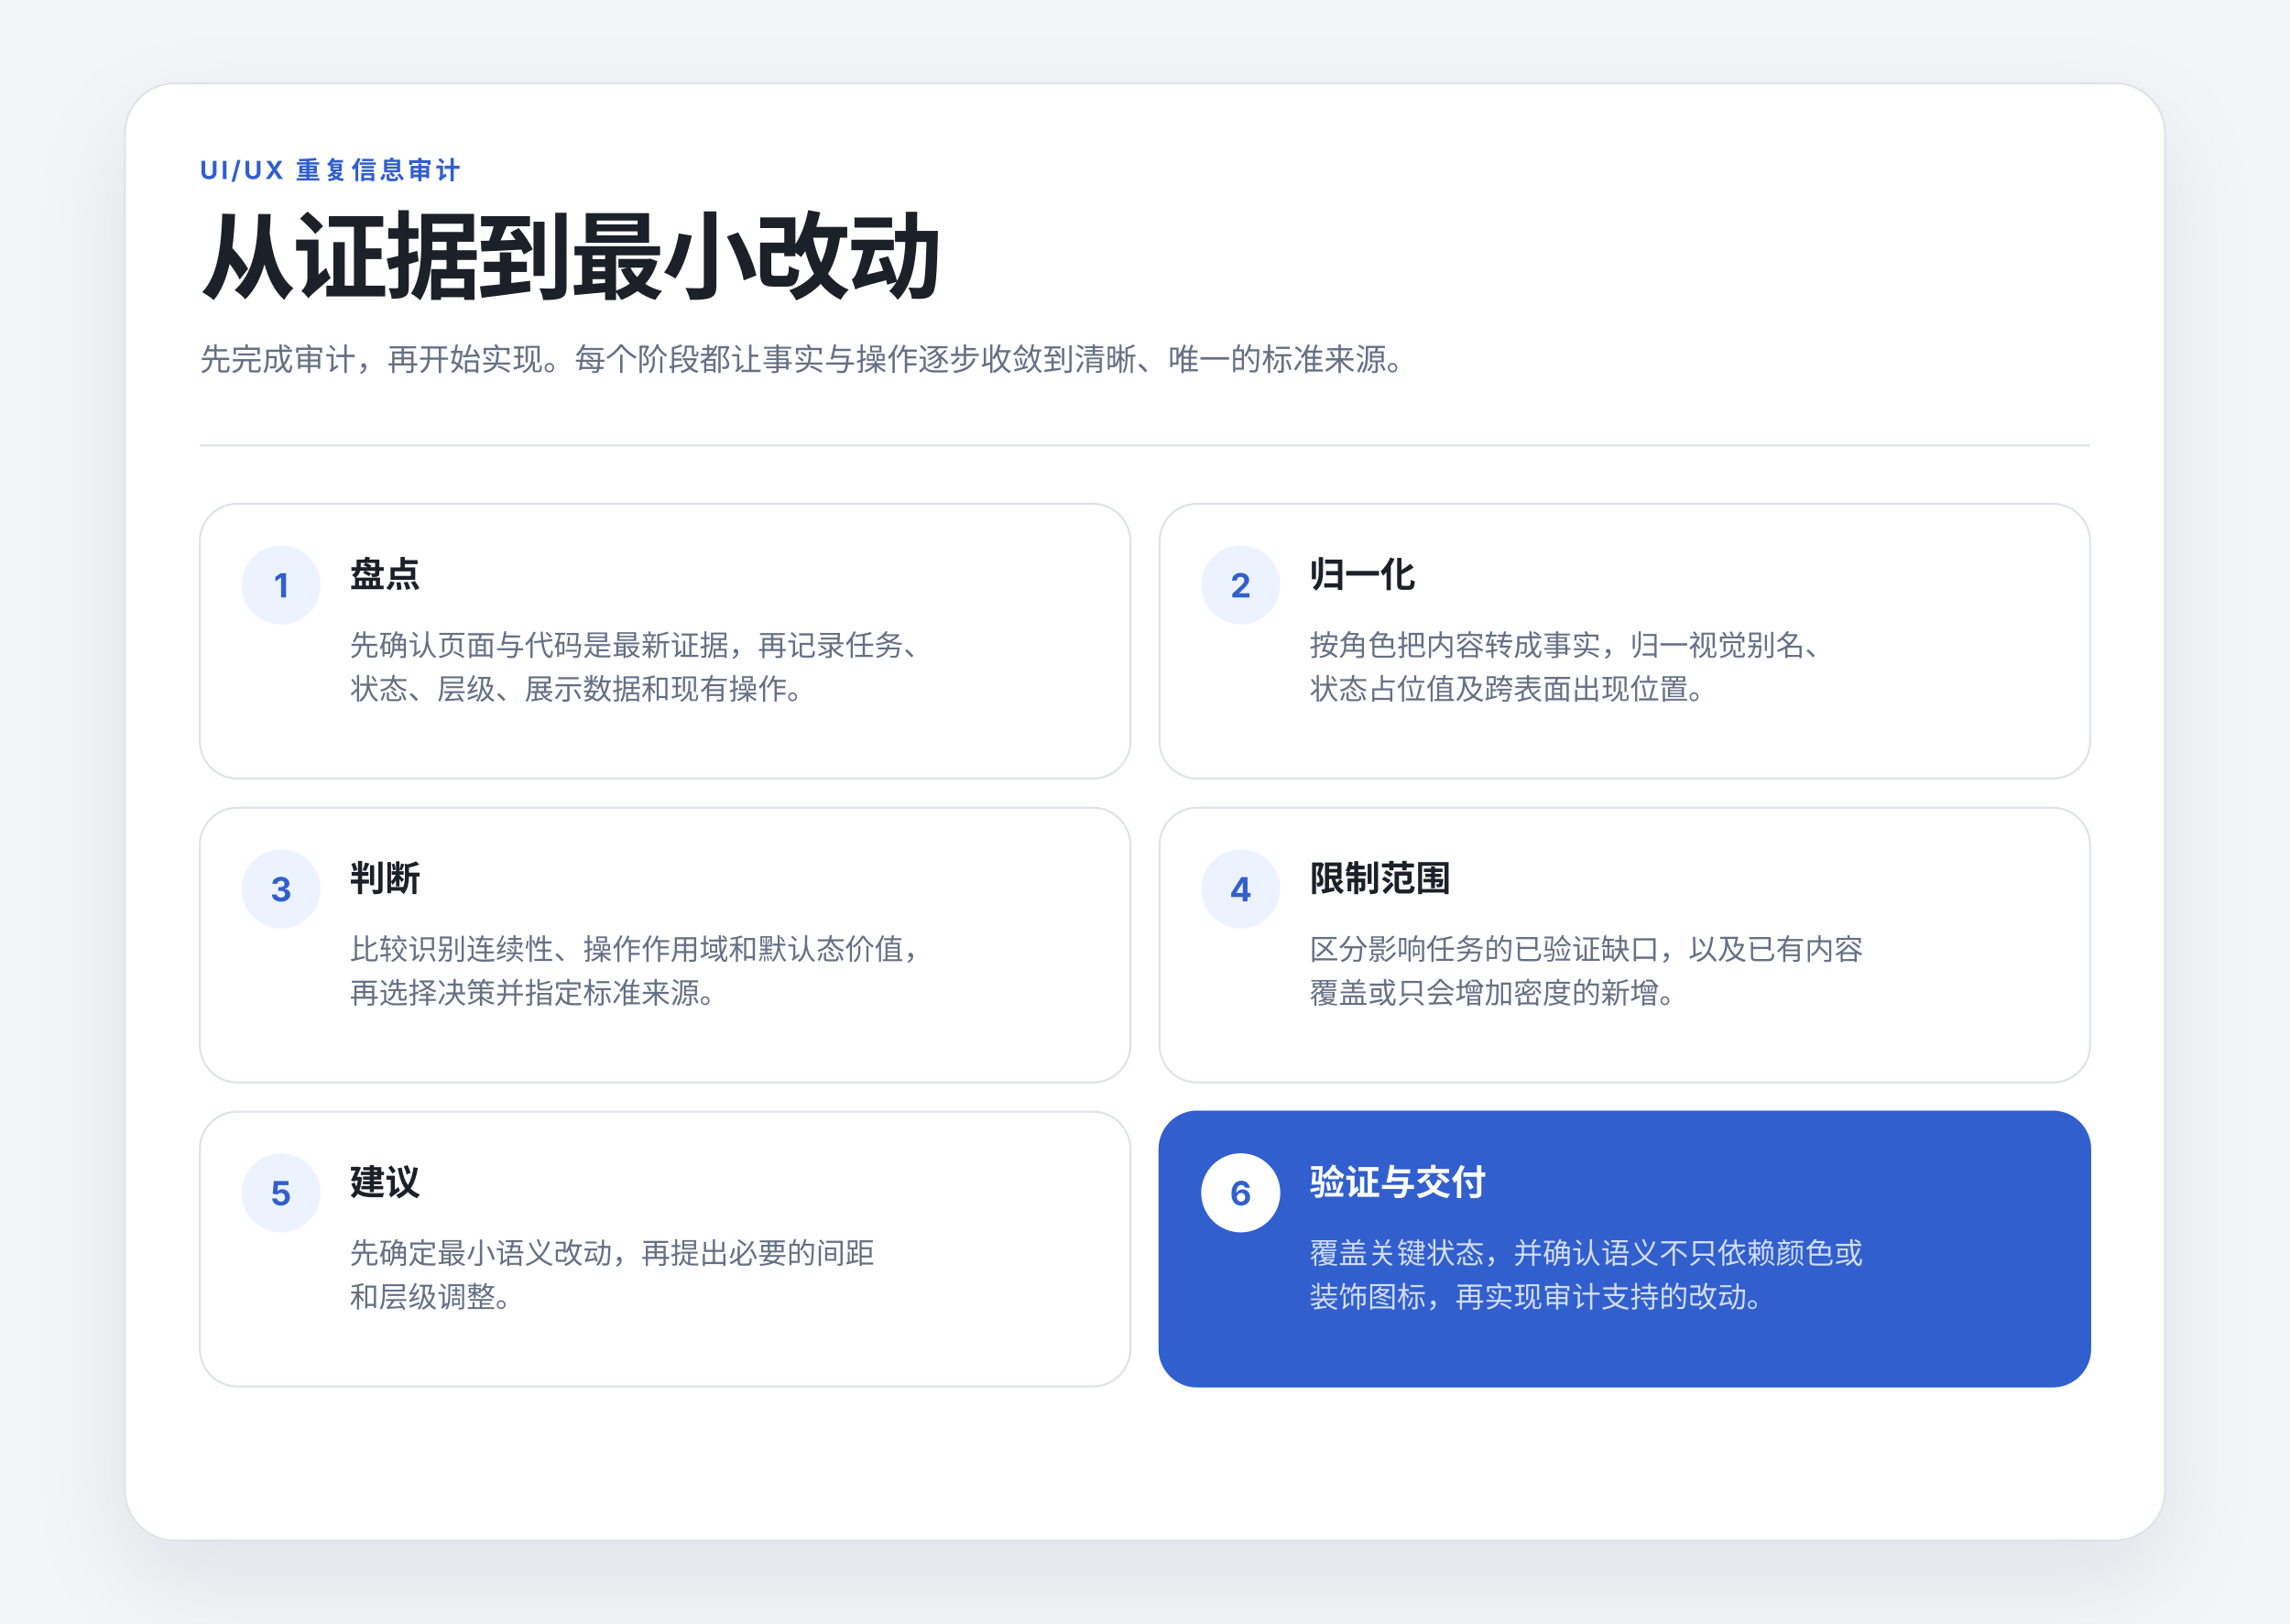
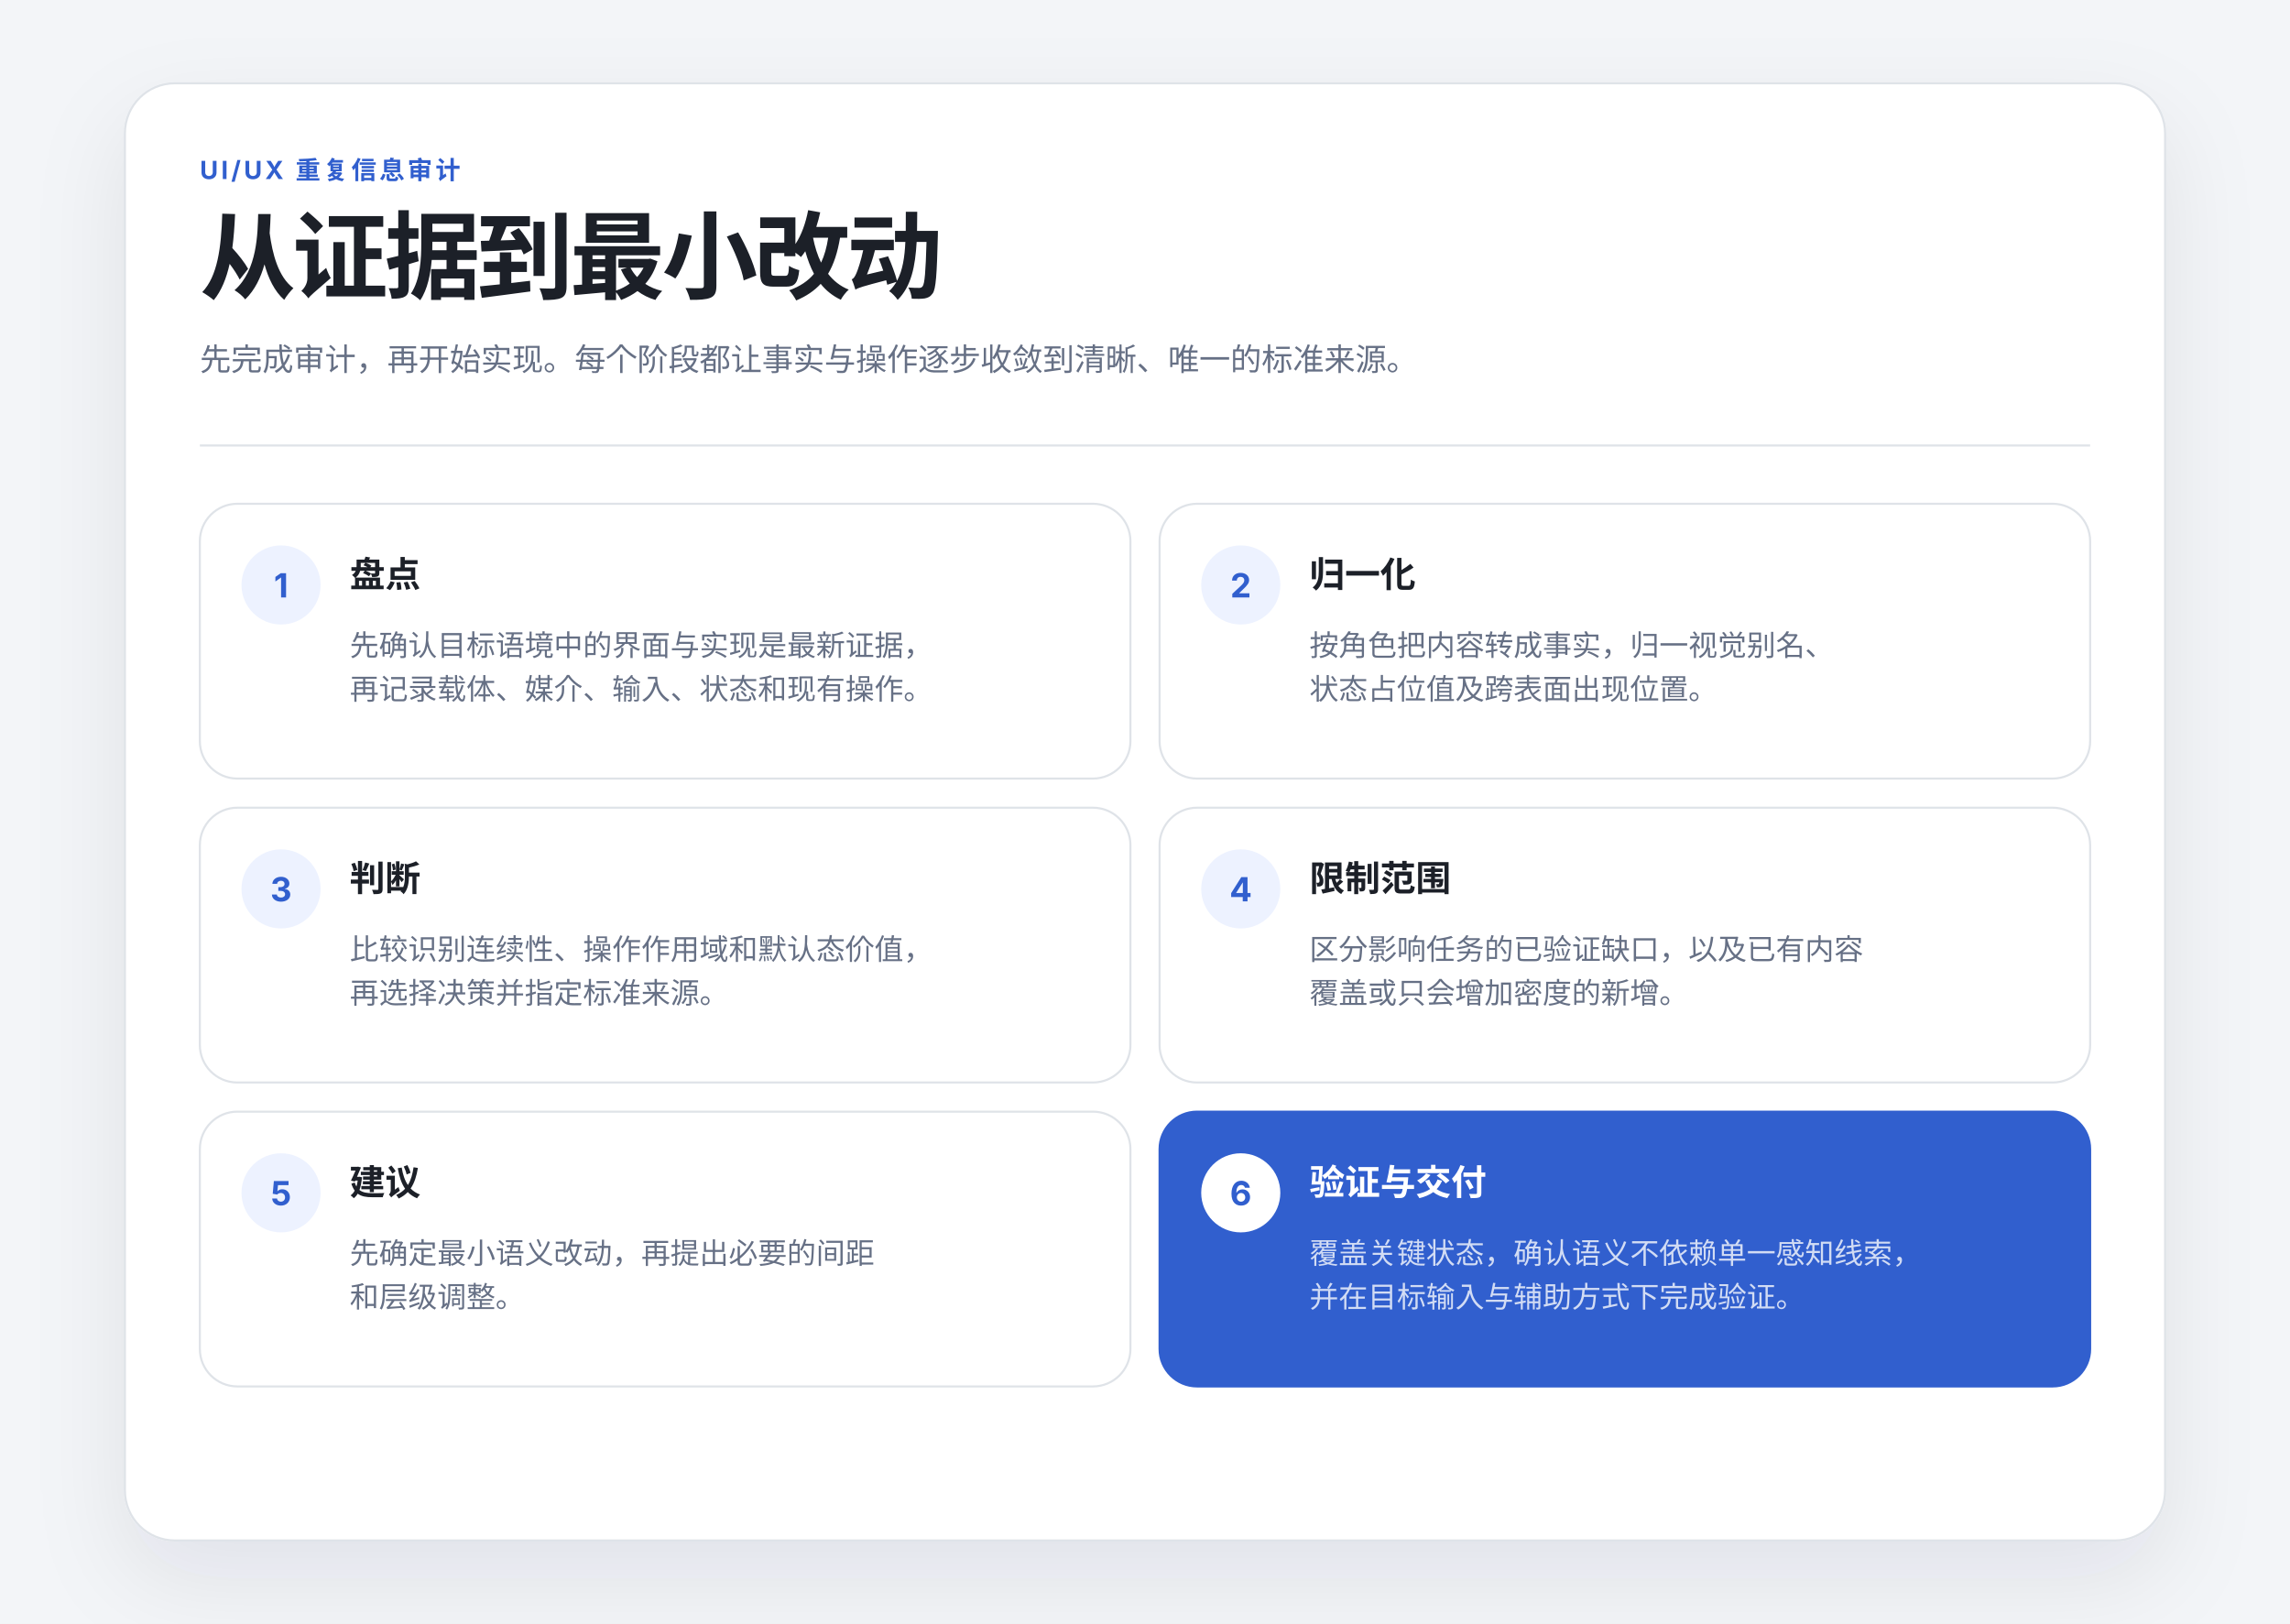
<svg xmlns="http://www.w3.org/2000/svg" width="1100" height="780" viewBox="0 0 1100 780" role="img" aria-labelledby="workflow-title workflow-desc">
  <defs>
    <filter id="card-shadow" x="-10%" y="-10%" width="120%" height="130%">
      <feDropShadow dx="0" dy="18" stdDeviation="22" flood-color="#1d273d" flood-opacity="0.08" />
    </filter>
    <style>
      text {
        font-family: Inter, ui-sans-serif, -apple-system, BlinkMacSystemFont, "Segoe UI", "PingFang SC", "Microsoft YaHei", sans-serif;
      }

      .eyebrow {
        font-size: 12px;
        font-weight: 700;
        letter-spacing: 1.44px;
      }

      .heading {
        font-size: 46px;
        font-weight: 650;
        letter-spacing: -1.61px;
      }

      .intro {
        font-size: 15px;
      }

      .stage-card {
        fill: #ffffff;
        stroke: #dfe3e8;
        stroke-width: 1;
      }

      .stage-number {
        fill: #edf2ff;
      }

      .number {
        font-size: 16px;
        font-weight: 700;
        text-anchor: middle;
        dominant-baseline: middle;
      }

      .stage-title {
        font-size: 17px;
        font-weight: 650;
      }

      .stage-copy {
        font-size: 14px;
      }

      .final-number {
        fill: #ffffff;
      }

    </style>
  </defs>
  <rect width="1100" height="780" fill="#f3f5f8" />
  <rect x="60" y="40" width="980" height="700" rx="24" fill="#ffffff" stroke="#dfe3e8" filter="url(#card-shadow)" />
  <text class="eyebrow" x="96" y="86" fill="#315fce">UI/UX 重复信息审计</text>
  <text class="heading" x="96" y="140" fill="#1c2028">从证据到最小改动</text>
  <text class="intro" x="96" y="178" fill="#667085">先完成审计，再开始实现。每个阶段都让事实与操作逐步收敛到清晰、唯一的标准来源。</text>
  <line x1="96" y1="214" x2="1004" y2="214" stroke="#dfe3e8" />
  <g aria-label="阶段 1 盘点">
    <rect class="stage-card" x="96" y="242" width="447" height="132" rx="18" />
    <circle class="stage-number" cx="135" cy="281" r="19" />
    <text class="number" x="135" y="281" fill="#315fce">1</text>
    <text class="stage-title" x="168" y="282" fill="#1c2028">盘点</text>
-     <text class="stage-copy" x="168" y="315" fill="#667085">先确认页面与代码是最新证据，再记录任务、</text>
-     <text class="stage-copy" x="168" y="336" fill="#667085">状态、层级、展示数据和现有操作。</text>
+     <text class="stage-copy" x="168" y="315" fill="#667085">先确认目标语境中的界面与实现是最新证据，</text>
+     <text class="stage-copy" x="168" y="336" fill="#667085">再记录载体、媒介、输入、状态和现有操作。</text>
  </g>
  <g aria-label="阶段 2 归一化">
    <rect class="stage-card" x="557" y="242" width="447" height="132" rx="18" />
    <circle class="stage-number" cx="596" cy="281" r="19" />
    <text class="number" x="596" y="281" fill="#315fce">2</text>
    <text class="stage-title" x="629" y="282" fill="#1c2028">归一化</text>
    <text class="stage-copy" x="629" y="315" fill="#667085">按角色把内容转成事实，归一视觉别名、</text>
    <text class="stage-copy" x="629" y="336" fill="#667085">状态占位值及跨表面出现位置。</text>
  </g>
  <g aria-label="阶段 3 判断">
    <rect class="stage-card" x="96" y="388" width="447" height="132" rx="18" />
    <circle class="stage-number" cx="135" cy="427" r="19" />
    <text class="number" x="135" y="427" fill="#315fce">3</text>
    <text class="stage-title" x="168" y="428" fill="#1c2028">判断</text>
    <text class="stage-copy" x="168" y="461" fill="#667085">比较识别连续性、操作作用域和默认态价值，</text>
    <text class="stage-copy" x="168" y="482" fill="#667085">再选择决策并指定标准来源。</text>
  </g>
  <g aria-label="阶段 4 限制范围">
    <rect class="stage-card" x="557" y="388" width="447" height="132" rx="18" />
    <circle class="stage-number" cx="596" cy="427" r="19" />
    <text class="number" x="596" y="427" fill="#315fce">4</text>
    <text class="stage-title" x="629" y="428" fill="#1c2028">限制范围</text>
    <text class="stage-copy" x="629" y="461" fill="#667085">区分影响任务的已验证缺口，以及已有内容</text>
    <text class="stage-copy" x="629" y="482" fill="#667085">覆盖或只会增加密度的新增。</text>
  </g>
  <g aria-label="阶段 5 建议">
    <rect class="stage-card" x="96" y="534" width="447" height="132" rx="18" />
    <circle class="stage-number" cx="135" cy="573" r="19" />
    <text class="number" x="135" y="573" fill="#315fce">5</text>
    <text class="stage-title" x="168" y="574" fill="#1c2028">建议</text>
    <text class="stage-copy" x="168" y="607" fill="#667085">先确定最小语义改动，再提出必要的间距</text>
    <text class="stage-copy" x="168" y="628" fill="#667085">和层级调整。</text>
  </g>
  <g class="final-card" aria-label="阶段 6 验证与交付">
    <rect x="557" y="534" width="447" height="132" rx="18" fill="#315fce" stroke="#315fce" />
    <circle class="final-number" cx="596" cy="573" r="19" />
    <text class="number" x="596" y="573" fill="#315fce">6</text>
    <text class="stage-title" x="629" y="574" fill="#ffffff">验证与交付</text>
-     <text class="stage-copy" x="629" y="607" fill="#ffffff" opacity="0.78">覆盖关键状态，并确认语义不只依赖颜色或</text>
-     <text class="stage-copy" x="629" y="628" fill="#ffffff" opacity="0.78">装饰图标，再实现审计支持的改动。</text>
+     <text class="stage-copy" x="629" y="607" fill="#ffffff" opacity="0.78">覆盖关键状态，确认语义不依赖单一感知线索，</text>
+     <text class="stage-copy" x="629" y="628" fill="#ffffff" opacity="0.78">并在目标输入与辅助方式下完成验证。</text>
  </g>
</svg>
